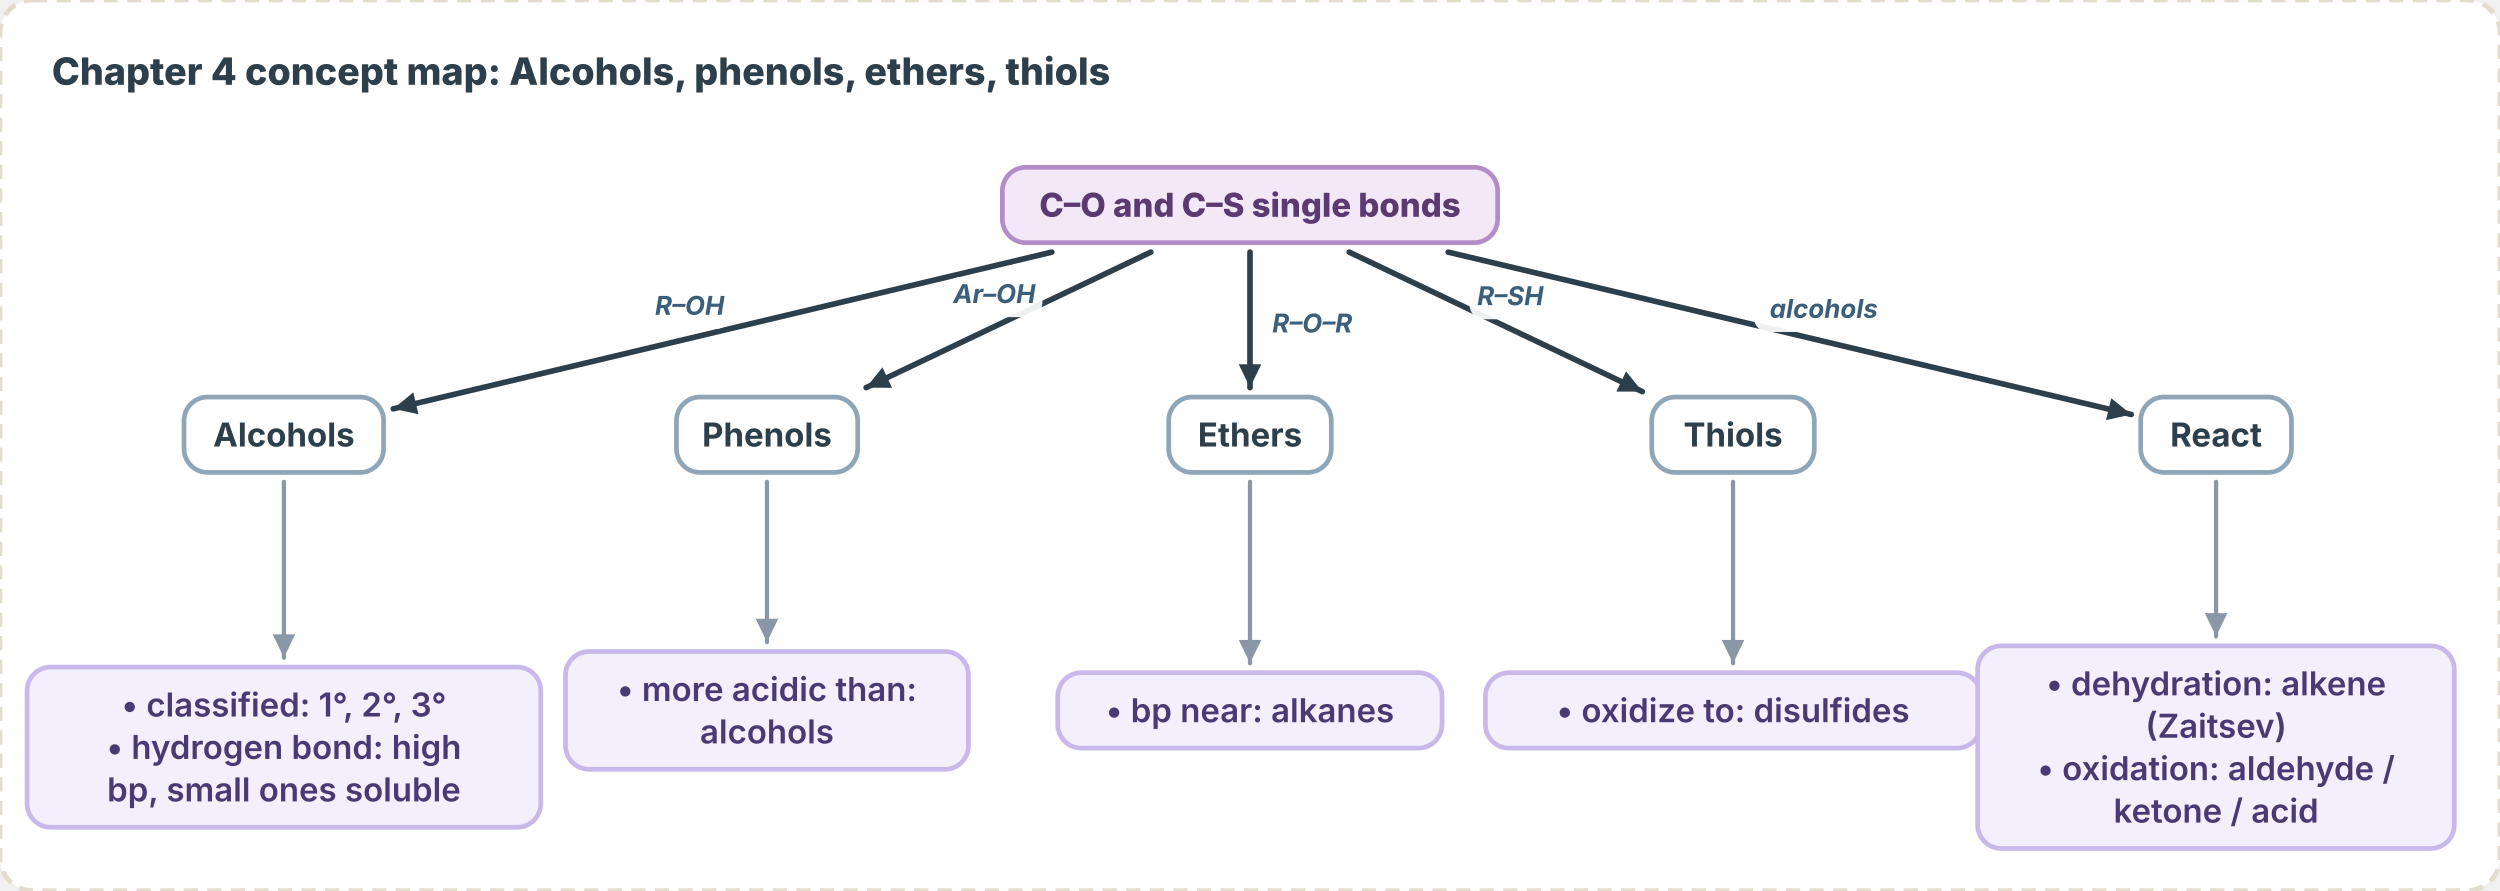
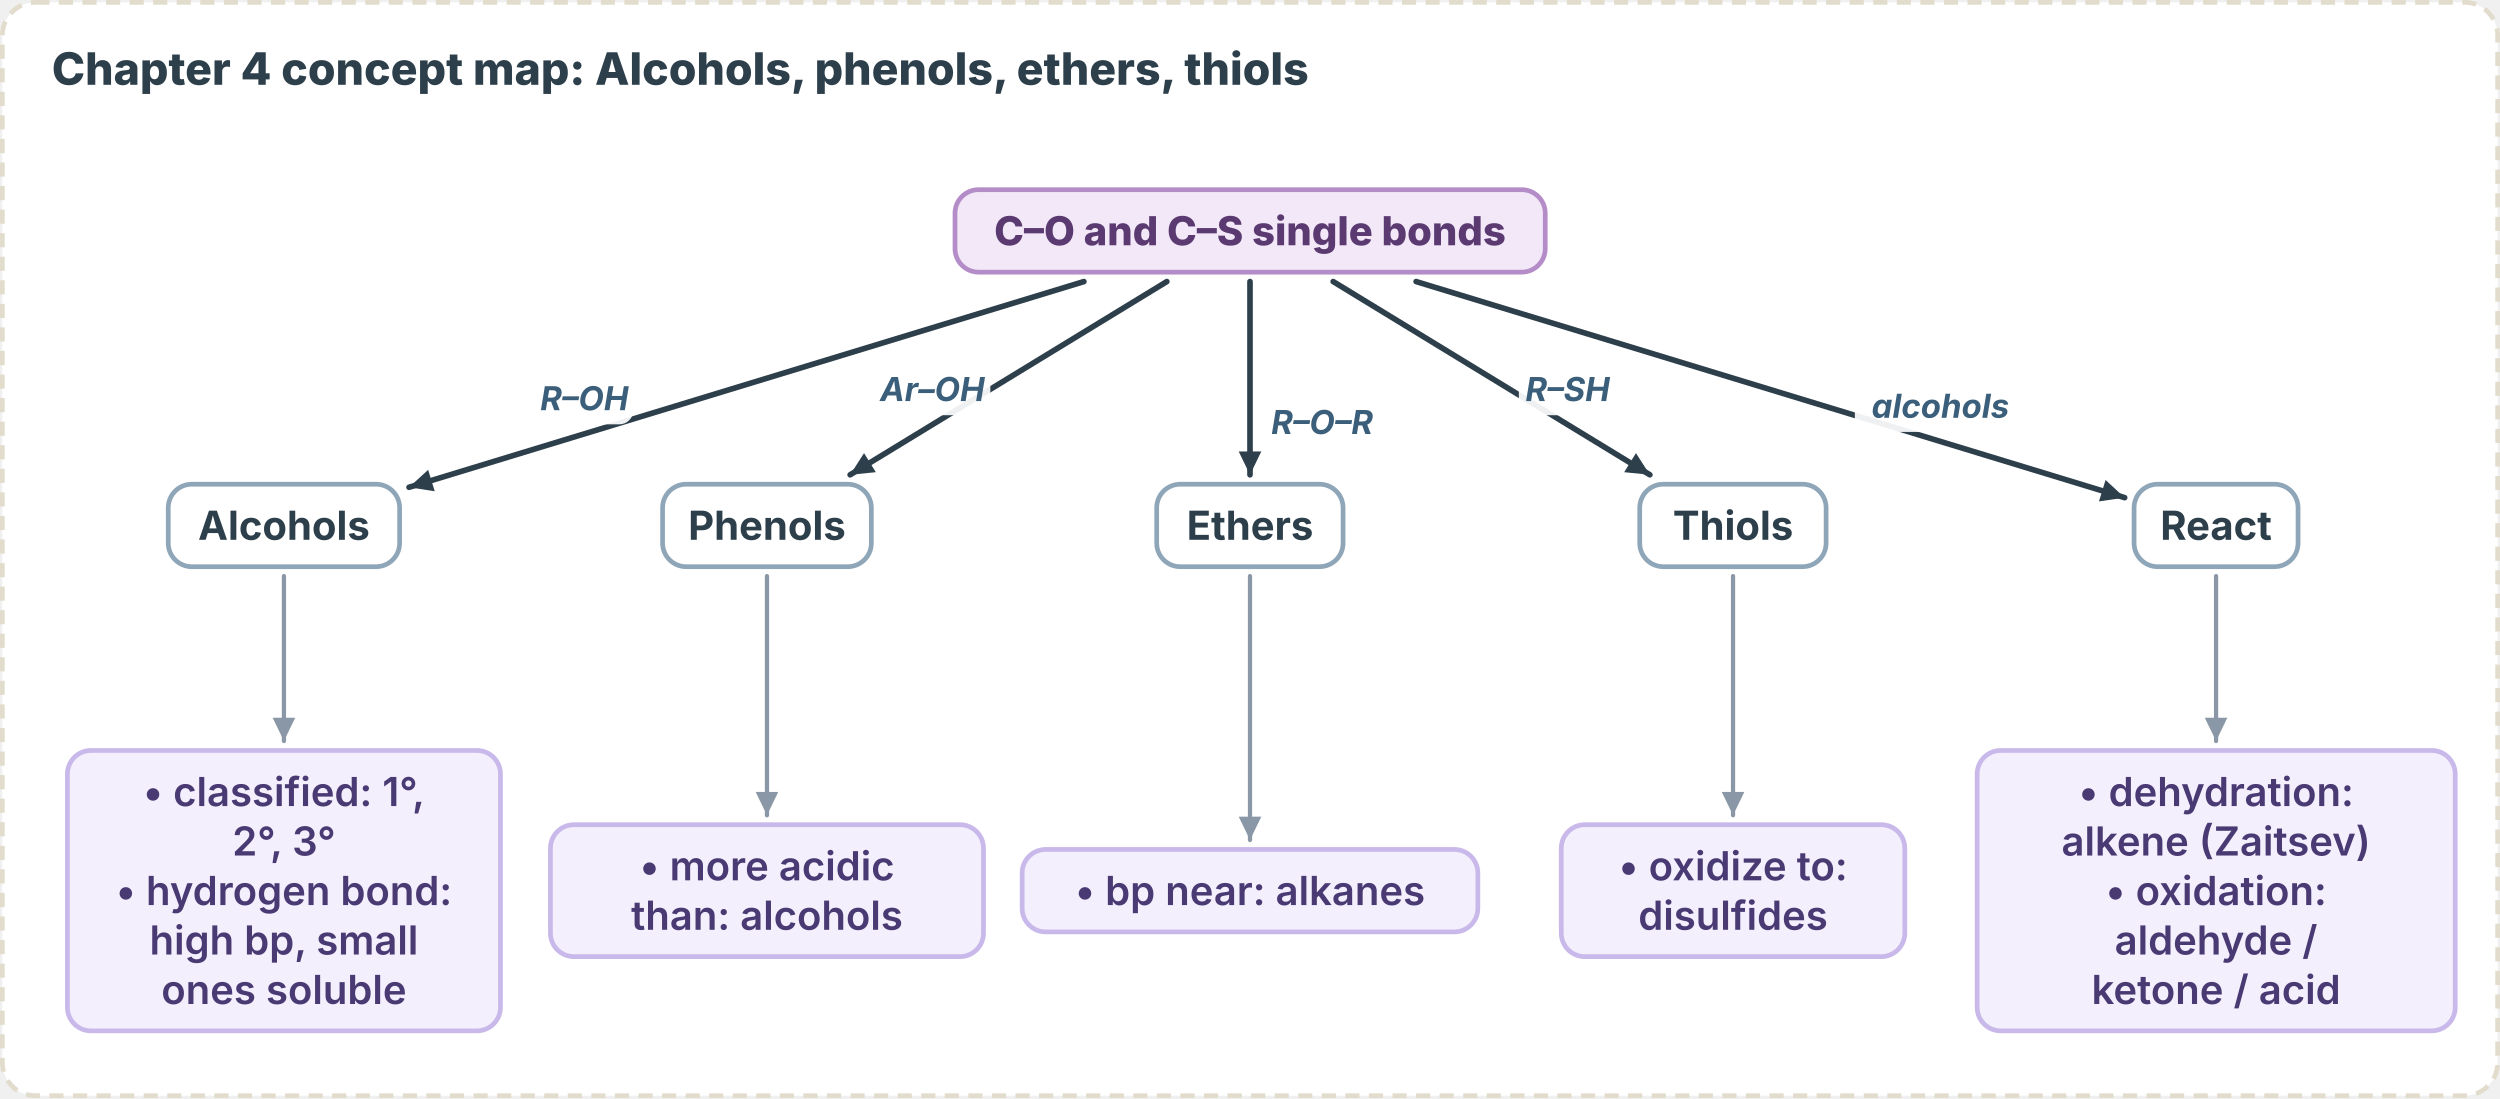
- <svg xmlns="http://www.w3.org/2000/svg" viewBox="0 0 1061 378" width="1061" height="378" style="max-width:100%;height:auto;display:block;margin:0 auto" role="img" aria-label="Concept map for Chapter 4, Alcohols, phenols, ethers, thiols. C–O and C–S single bonds R–OH Alcohols (classified: 1°, 2°, 3°; hydrogen bond: high bp, small ones soluble). C–O and C–S single bonds Ar–OH Phenols (more acidic than: alcohols). C–O and C–S single bonds R–O–R Ethers (bp near: alkanes). C–O and C–S single bonds R–SH Thiols (oxidize to: disulfides). C–O and C–S single bonds alcohols React (dehydration: alkene (Zaitsev); oxidation: aldehyde / ketone / acid).">
-   <rect width="100%" height="100%" rx="14" fill="#ffffff" stroke="#e2dccd" stroke-width="2" stroke-dasharray="6 4" />
-   <text x="22" y="36" font-size="16" font-weight="800" fill="#2d3f4b" font-family="Nunito,Inter,Helvetica,Arial,sans-serif">Chapter 4 concept map: Alcohols, phenols, ethers, thiols</text>
-   <path d="M446.4 107.0 L166.9 173.5" fill="none" stroke="#2d3f4b" stroke-width="2.4" stroke-linecap="round" stroke-linejoin="round" />
-   <path d="M166.9 173.5 L175.4 166.5 L177.6 175.8 Z" fill="#2d3f4b" />
-   <path d="M120.5 204.5 L120.5 279.1" fill="none" stroke="#8a97a6" stroke-width="1.8" stroke-linecap="round" stroke-linejoin="round" />
-   <path d="M120.5 279.1 L115.7 269.2 L125.3 269.2 Z" fill="#8a97a6" />
-   <path d="M488.4 107.0 L367.6 164.5" fill="none" stroke="#2d3f4b" stroke-width="2.4" stroke-linecap="round" stroke-linejoin="round" />
-   <path d="M367.6 164.5 L374.5 155.9 L378.6 164.6 Z" fill="#2d3f4b" />
-   <path d="M325.5 204.5 L325.5 272.5" fill="none" stroke="#8a97a6" stroke-width="1.8" stroke-linecap="round" stroke-linejoin="round" />
-   <path d="M325.5 272.5 L320.7 262.6 L330.3 262.6 Z" fill="#8a97a6" />
-   <path d="M530.5 107.0 L530.5 164.5" fill="none" stroke="#2d3f4b" stroke-width="2.4" stroke-linecap="round" stroke-linejoin="round" />
-   <path d="M530.5 164.5 L525.7 154.6 L535.3 154.6 Z" fill="#2d3f4b" />
-   <path d="M530.5 204.5 L530.5 281.5" fill="none" stroke="#8a97a6" stroke-width="1.8" stroke-linecap="round" stroke-linejoin="round" />
-   <path d="M530.5 281.5 L525.7 271.6 L535.3 271.6 Z" fill="#8a97a6" />
-   <path d="M572.6 107.0 L697.0 166.2" fill="none" stroke="#2d3f4b" stroke-width="2.4" stroke-linecap="round" stroke-linejoin="round" />
-   <path d="M697.0 166.2 L686.0 166.2 L690.1 157.6 Z" fill="#2d3f4b" />
-   <path d="M735.5 204.5 L735.5 281.5" fill="none" stroke="#8a97a6" stroke-width="1.8" stroke-linecap="round" stroke-linejoin="round" />
-   <path d="M735.5 281.5 L730.7 271.6 L740.3 271.6 Z" fill="#8a97a6" />
-   <path d="M614.6 107.0 L904.5 175.9" fill="none" stroke="#2d3f4b" stroke-width="2.4" stroke-linecap="round" stroke-linejoin="round" />
-   <path d="M904.5 175.9 L893.8 178.3 L896.0 169.0 Z" fill="#2d3f4b" />
-   <path d="M940.5 204.5 L940.5 270.1" fill="none" stroke="#8a97a6" stroke-width="1.8" stroke-linecap="round" stroke-linejoin="round" />
-   <path d="M940.5 270.1 L935.7 260.2 L945.3 260.2 Z" fill="#8a97a6" />
-   <rect x="425.4" y="71.0" width="210.2" height="32.0" rx="10" fill="#f2e8f7" stroke="#b48cc8" stroke-width="2" />
-   <text x="530.5" y="92.0" text-anchor="middle" font-size="14" font-weight="800" fill="#5b3a72" font-family="Nunito,Inter,Helvetica,Arial,sans-serif">C–O and C–S single bonds</text>
-   <rect x="78.1" y="168.5" width="84.7" height="32.0" rx="10" fill="#ffffff" stroke="#8fa6b8" stroke-width="2" />
-   <text x="120.5" y="189.5" text-anchor="middle" font-size="14" font-weight="700" fill="#2d3f4b" font-family="Nunito,Inter,Helvetica,Arial,sans-serif">Alcohols</text>
-   <rect x="11.5" y="283.1" width="218.0" height="68.0" rx="10" fill="#f3effd" stroke="#c9b8ea" stroke-width="2" />
-   <text x="120.5" y="304.1" text-anchor="middle" font-size="14" font-weight="600" fill="#4a3a73" font-family="Nunito,Inter,Helvetica,Arial,sans-serif">• classified: 1°, 2°, 3°</text>
-   <text x="120.5" y="322.1" text-anchor="middle" font-size="14" font-weight="600" fill="#4a3a73" font-family="Nunito,Inter,Helvetica,Arial,sans-serif">• hydrogen bond: high</text>
-   <text x="120.5" y="340.1" text-anchor="middle" font-size="14" font-weight="600" fill="#4a3a73" font-family="Nunito,Inter,Helvetica,Arial,sans-serif">   bp, small ones soluble</text>
-   <rect x="287.1" y="168.5" width="76.9" height="32.0" rx="10" fill="#ffffff" stroke="#8fa6b8" stroke-width="2" />
-   <text x="325.5" y="189.5" text-anchor="middle" font-size="14" font-weight="700" fill="#2d3f4b" font-family="Nunito,Inter,Helvetica,Arial,sans-serif">Phenols</text>
-   <rect x="240.0" y="276.5" width="171.0" height="50.0" rx="10" fill="#f3effd" stroke="#c9b8ea" stroke-width="2" />
-   <text x="325.5" y="297.5" text-anchor="middle" font-size="14" font-weight="600" fill="#4a3a73" font-family="Nunito,Inter,Helvetica,Arial,sans-serif">• more acidic than:</text>
-   <text x="325.5" y="315.5" text-anchor="middle" font-size="14" font-weight="600" fill="#4a3a73" font-family="Nunito,Inter,Helvetica,Arial,sans-serif">   alcohols</text>
-   <rect x="496.0" y="168.5" width="69.0" height="32.0" rx="10" fill="#ffffff" stroke="#8fa6b8" stroke-width="2" />
-   <text x="530.5" y="189.5" text-anchor="middle" font-size="14" font-weight="700" fill="#2d3f4b" font-family="Nunito,Inter,Helvetica,Arial,sans-serif">Ethers</text>
-   <rect x="448.9" y="285.5" width="163.1" height="32.0" rx="10" fill="#f3effd" stroke="#c9b8ea" stroke-width="2" />
-   <text x="530.5" y="306.5" text-anchor="middle" font-size="14" font-weight="600" fill="#4a3a73" font-family="Nunito,Inter,Helvetica,Arial,sans-serif">• bp near: alkanes</text>
-   <rect x="701.0" y="168.5" width="69.0" height="32.0" rx="10" fill="#ffffff" stroke="#8fa6b8" stroke-width="2" />
-   <text x="735.5" y="189.5" text-anchor="middle" font-size="14" font-weight="700" fill="#2d3f4b" font-family="Nunito,Inter,Helvetica,Arial,sans-serif">Thiols</text>
-   <rect x="630.4" y="285.5" width="210.2" height="32.0" rx="10" fill="#f3effd" stroke="#c9b8ea" stroke-width="2" />
-   <text x="735.5" y="306.5" text-anchor="middle" font-size="14" font-weight="600" fill="#4a3a73" font-family="Nunito,Inter,Helvetica,Arial,sans-serif">• oxidize to: disulfides</text>
-   <rect x="908.5" y="168.5" width="64.0" height="32.0" rx="10" fill="#ffffff" stroke="#8fa6b8" stroke-width="2" />
-   <text x="940.5" y="189.5" text-anchor="middle" font-size="14" font-weight="700" fill="#2d3f4b" font-family="Nunito,Inter,Helvetica,Arial,sans-serif">React</text>
-   <rect x="839.3" y="274.1" width="202.3" height="86.0" rx="10" fill="#f3effd" stroke="#c9b8ea" stroke-width="2" />
-   <text x="940.5" y="295.1" text-anchor="middle" font-size="14" font-weight="600" fill="#4a3a73" font-family="Nunito,Inter,Helvetica,Arial,sans-serif">• dehydration: alkene</text>
-   <text x="940.5" y="313.1" text-anchor="middle" font-size="14" font-weight="600" fill="#4a3a73" font-family="Nunito,Inter,Helvetica,Arial,sans-serif">   (Zaitsev)</text>
-   <text x="940.5" y="331.1" text-anchor="middle" font-size="14" font-weight="600" fill="#4a3a73" font-family="Nunito,Inter,Helvetica,Arial,sans-serif">• oxidation: aldehyde /</text>
-   <text x="940.5" y="349.1" text-anchor="middle" font-size="14" font-weight="600" fill="#4a3a73" font-family="Nunito,Inter,Helvetica,Arial,sans-serif">   ketone / acid</text>
-   <rect x="275.3" y="122.6" width="34.6" height="17.0" rx="6" fill="#ffffff" fill-opacity="0.92" />
-   <text x="292.7" y="133.6" text-anchor="middle" font-size="11" font-weight="700" font-style="italic" fill="#3b5f7a" font-family="Nunito,Inter,Helvetica,Arial,sans-serif">R–OH</text>
-   <rect x="401.6" y="117.6" width="40.8" height="17.0" rx="6" fill="#ffffff" fill-opacity="0.92" />
-   <text x="422.0" y="128.6" text-anchor="middle" font-size="11" font-weight="700" font-style="italic" fill="#3b5f7a" font-family="Nunito,Inter,Helvetica,Arial,sans-serif">Ar–OH</text>
-   <rect x="536.5" y="130.1" width="40.8" height="17.0" rx="6" fill="#ffffff" fill-opacity="0.92" />
-   <text x="556.9" y="141.1" text-anchor="middle" font-size="11" font-weight="700" font-style="italic" fill="#3b5f7a" font-family="Nunito,Inter,Helvetica,Arial,sans-serif">R–O–R</text>
-   <rect x="623.7" y="118.5" width="34.6" height="17.0" rx="6" fill="#ffffff" fill-opacity="0.92" />
-   <text x="641.0" y="129.5" text-anchor="middle" font-size="11" font-weight="700" font-style="italic" fill="#3b5f7a" font-family="Nunito,Inter,Helvetica,Arial,sans-serif">R–SH</text>
-   <rect x="744.4" y="123.9" width="59.3" height="17.0" rx="6" fill="#ffffff" fill-opacity="0.92" />
-   <text x="774.0" y="134.9" text-anchor="middle" font-size="11" font-weight="700" font-style="italic" fill="#3b5f7a" font-family="Nunito,Inter,Helvetica,Arial,sans-serif">alcohols</text>
+ <svg xmlns="http://www.w3.org/2000/svg" viewBox="0 0 1061 466" width="1061" height="466" style="max-width:100%;height:auto;display:block;margin:0 auto" role="img" aria-label="Concept map for Chapter 4, Alcohols, phenols, ethers, thiols. C–O and C–S single bonds R–OH Alcohols (classified: 1°, 2°, 3°; hydrogen bond: high bp, small ones soluble). C–O and C–S single bonds Ar–OH Phenols (more acidic than: alcohols). C–O and C–S single bonds R–O–R Ethers (bp near: alkanes). C–O and C–S single bonds R–SH Thiols (oxidize to: disulfides). C–O and C–S single bonds alcohols React (dehydration: alkene (Zaitsev); oxidation: aldehyde / ketone / acid).">
+   <rect x="1" y="1" width="1059" height="464" rx="14" fill="#ffffff" stroke="#e2dccd" stroke-width="2" stroke-dasharray="6 4" />
+   <text x="22" y="36" font-size="19" font-weight="800" fill="#2d3f4b" font-family="Nunito,Inter,Helvetica,Arial,sans-serif">Chapter 4 concept map: Alcohols, phenols, ethers, thiols</text>
+   <path d="M460.0 119.5 L173.6 206.8" fill="none" stroke="#2d3f4b" stroke-width="2.4" stroke-linecap="round" stroke-linejoin="round" />
+   <path d="M173.6 206.8 L181.7 199.4 L184.5 208.5 Z" fill="#2d3f4b" />
+   <path d="M120.5 244.5 L120.5 314.5" fill="none" stroke="#8a97a6" stroke-width="1.8" stroke-linecap="round" stroke-linejoin="round" />
+   <path d="M120.5 314.5 L115.7 304.6 L125.3 304.6 Z" fill="#8a97a6" />
+   <path d="M495.2 119.5 L360.8 201.5" fill="none" stroke="#2d3f4b" stroke-width="2.4" stroke-linecap="round" stroke-linejoin="round" />
+   <path d="M360.8 201.5 L366.7 192.3 L371.7 200.4 Z" fill="#2d3f4b" />
+   <path d="M325.5 244.5 L325.5 346.0" fill="none" stroke="#8a97a6" stroke-width="1.8" stroke-linecap="round" stroke-linejoin="round" />
+   <path d="M325.5 346.0 L320.7 336.1 L330.3 336.1 Z" fill="#8a97a6" />
+   <path d="M530.5 119.5 L530.5 201.5" fill="none" stroke="#2d3f4b" stroke-width="2.4" stroke-linecap="round" stroke-linejoin="round" />
+   <path d="M530.5 201.5 L525.7 191.6 L535.3 191.6 Z" fill="#2d3f4b" />
+   <path d="M530.5 244.5 L530.5 356.5" fill="none" stroke="#8a97a6" stroke-width="1.8" stroke-linecap="round" stroke-linejoin="round" />
+   <path d="M530.5 356.5 L525.7 346.6 L535.3 346.6 Z" fill="#8a97a6" />
+   <path d="M565.8 119.5 L700.2 201.5" fill="none" stroke="#2d3f4b" stroke-width="2.4" stroke-linecap="round" stroke-linejoin="round" />
+   <path d="M700.2 201.5 L689.3 200.4 L694.3 192.3 Z" fill="#2d3f4b" />
+   <path d="M735.5 244.5 L735.5 346.0" fill="none" stroke="#8a97a6" stroke-width="1.8" stroke-linecap="round" stroke-linejoin="round" />
+   <path d="M735.5 346.0 L730.7 336.1 L740.3 336.1 Z" fill="#8a97a6" />
+   <path d="M601.0 119.5 L901.7 211.2" fill="none" stroke="#2d3f4b" stroke-width="2.4" stroke-linecap="round" stroke-linejoin="round" />
+   <path d="M901.7 211.2 L890.8 212.8 L893.6 203.7 Z" fill="#2d3f4b" />
+   <path d="M940.5 244.5 L940.5 314.5" fill="none" stroke="#8a97a6" stroke-width="1.8" stroke-linecap="round" stroke-linejoin="round" />
+   <path d="M940.5 314.5 L935.7 304.6 L945.3 304.6 Z" fill="#8a97a6" />
+   <rect x="405.3" y="80.5" width="250.5" height="35.0" rx="10" fill="#f2e8f7" stroke="#b48cc8" stroke-width="2" />
+   <text x="530.5" y="104.1" text-anchor="middle" font-size="17" font-weight="800" fill="#5b3a72" font-family="Nunito,Inter,Helvetica,Arial,sans-serif">C–O and C–S single bonds</text>
+   <rect x="71.4" y="205.5" width="98.2" height="35.0" rx="10" fill="#ffffff" stroke="#8fa6b8" stroke-width="2" />
+   <text x="120.5" y="229.1" text-anchor="middle" font-size="17" font-weight="700" fill="#2d3f4b" font-family="Nunito,Inter,Helvetica,Arial,sans-serif">Alcohols</text>
+   <rect x="28.6" y="318.5" width="183.8" height="119.0" rx="10" fill="#f3effd" stroke="#c9b8ea" stroke-width="2" />
+   <text x="120.5" y="342.1" text-anchor="middle" font-size="17" font-weight="600" fill="#4a3a73" font-family="Nunito,Inter,Helvetica,Arial,sans-serif">• classified: 1°,</text>
+   <text x="120.5" y="363.1" text-anchor="middle" font-size="17" font-weight="600" fill="#4a3a73" font-family="Nunito,Inter,Helvetica,Arial,sans-serif">   2°, 3°</text>
+   <text x="120.5" y="384.1" text-anchor="middle" font-size="17" font-weight="600" fill="#4a3a73" font-family="Nunito,Inter,Helvetica,Arial,sans-serif">• hydrogen bond:</text>
+   <text x="120.5" y="405.1" text-anchor="middle" font-size="17" font-weight="600" fill="#4a3a73" font-family="Nunito,Inter,Helvetica,Arial,sans-serif">   high bp, small</text>
+   <text x="120.5" y="426.1" text-anchor="middle" font-size="17" font-weight="600" fill="#4a3a73" font-family="Nunito,Inter,Helvetica,Arial,sans-serif">   ones soluble</text>
+   <rect x="281.2" y="205.5" width="88.6" height="35.0" rx="10" fill="#ffffff" stroke="#8fa6b8" stroke-width="2" />
+   <text x="325.5" y="229.1" text-anchor="middle" font-size="17" font-weight="700" fill="#2d3f4b" font-family="Nunito,Inter,Helvetica,Arial,sans-serif">Phenols</text>
+   <rect x="233.6" y="350.0" width="183.8" height="56.0" rx="10" fill="#f3effd" stroke="#c9b8ea" stroke-width="2" />
+   <text x="325.5" y="373.6" text-anchor="middle" font-size="17" font-weight="600" fill="#4a3a73" font-family="Nunito,Inter,Helvetica,Arial,sans-serif">• more acidic</text>
+   <text x="325.5" y="394.6" text-anchor="middle" font-size="17" font-weight="600" fill="#4a3a73" font-family="Nunito,Inter,Helvetica,Arial,sans-serif">   than: alcohols</text>
+   <rect x="490.9" y="205.5" width="79.1" height="35.0" rx="10" fill="#ffffff" stroke="#8fa6b8" stroke-width="2" />
+   <text x="530.5" y="229.1" text-anchor="middle" font-size="17" font-weight="700" fill="#2d3f4b" font-family="Nunito,Inter,Helvetica,Arial,sans-serif">Ethers</text>
+   <rect x="433.8" y="360.5" width="193.4" height="35.0" rx="10" fill="#f3effd" stroke="#c9b8ea" stroke-width="2" />
+   <text x="530.5" y="384.1" text-anchor="middle" font-size="17" font-weight="600" fill="#4a3a73" font-family="Nunito,Inter,Helvetica,Arial,sans-serif">• bp near: alkanes</text>
+   <rect x="695.9" y="205.5" width="79.1" height="35.0" rx="10" fill="#ffffff" stroke="#8fa6b8" stroke-width="2" />
+   <text x="735.5" y="229.1" text-anchor="middle" font-size="17" font-weight="700" fill="#2d3f4b" font-family="Nunito,Inter,Helvetica,Arial,sans-serif">Thiols</text>
+   <rect x="662.6" y="350.0" width="145.8" height="56.0" rx="10" fill="#f3effd" stroke="#c9b8ea" stroke-width="2" />
+   <text x="735.5" y="373.6" text-anchor="middle" font-size="17" font-weight="600" fill="#4a3a73" font-family="Nunito,Inter,Helvetica,Arial,sans-serif">• oxidize to:</text>
+   <text x="735.5" y="394.6" text-anchor="middle" font-size="17" font-weight="600" fill="#4a3a73" font-family="Nunito,Inter,Helvetica,Arial,sans-serif">   disulfides</text>
+   <rect x="905.7" y="205.5" width="69.6" height="35.0" rx="10" fill="#ffffff" stroke="#8fa6b8" stroke-width="2" />
+   <text x="940.5" y="229.1" text-anchor="middle" font-size="17" font-weight="700" fill="#2d3f4b" font-family="Nunito,Inter,Helvetica,Arial,sans-serif">React</text>
+   <rect x="839.1" y="318.5" width="202.9" height="119.0" rx="10" fill="#f3effd" stroke="#c9b8ea" stroke-width="2" />
+   <text x="940.5" y="342.1" text-anchor="middle" font-size="17" font-weight="600" fill="#4a3a73" font-family="Nunito,Inter,Helvetica,Arial,sans-serif">• dehydration:</text>
+   <text x="940.5" y="363.1" text-anchor="middle" font-size="17" font-weight="600" fill="#4a3a73" font-family="Nunito,Inter,Helvetica,Arial,sans-serif">   alkene (Zaitsev)</text>
+   <text x="940.5" y="384.1" text-anchor="middle" font-size="17" font-weight="600" fill="#4a3a73" font-family="Nunito,Inter,Helvetica,Arial,sans-serif">• oxidation:</text>
+   <text x="940.5" y="405.1" text-anchor="middle" font-size="17" font-weight="600" fill="#4a3a73" font-family="Nunito,Inter,Helvetica,Arial,sans-serif">   aldehyde /</text>
+   <text x="940.5" y="426.1" text-anchor="middle" font-size="17" font-weight="600" fill="#4a3a73" font-family="Nunito,Inter,Helvetica,Arial,sans-serif">   ketone / acid</text>
+   <rect x="227.4" y="160.1" width="41.4" height="20.0" rx="6" fill="#ffffff" fill-opacity="0.92" />
+   <text x="248.0" y="174.1" text-anchor="middle" font-size="14" font-weight="700" font-style="italic" fill="#3b5f7a" font-family="Nunito,Inter,Helvetica,Arial,sans-serif">R–OH</text>
+   <rect x="371.1" y="156.2" width="49.2" height="20.0" rx="6" fill="#ffffff" fill-opacity="0.92" />
+   <text x="395.7" y="170.2" text-anchor="middle" font-size="14" font-weight="700" font-style="italic" fill="#3b5f7a" font-family="Nunito,Inter,Helvetica,Arial,sans-serif">Ar–OH</text>
+   <rect x="536.5" y="170.2" width="49.2" height="20.0" rx="6" fill="#ffffff" fill-opacity="0.92" />
+   <text x="561.1" y="184.2" text-anchor="middle" font-size="14" font-weight="700" font-style="italic" fill="#3b5f7a" font-family="Nunito,Inter,Helvetica,Arial,sans-serif">R–O–R</text>
+   <rect x="644.6" y="156.2" width="41.4" height="20.0" rx="6" fill="#ffffff" fill-opacity="0.92" />
+   <text x="665.3" y="170.2" text-anchor="middle" font-size="14" font-weight="700" font-style="italic" fill="#3b5f7a" font-family="Nunito,Inter,Helvetica,Arial,sans-serif">R–SH</text>
+   <rect x="787.2" y="163.3" width="72.7" height="20.0" rx="6" fill="#ffffff" fill-opacity="0.92" />
+   <text x="823.5" y="177.3" text-anchor="middle" font-size="14" font-weight="700" font-style="italic" fill="#3b5f7a" font-family="Nunito,Inter,Helvetica,Arial,sans-serif">alcohols</text>
</svg>
